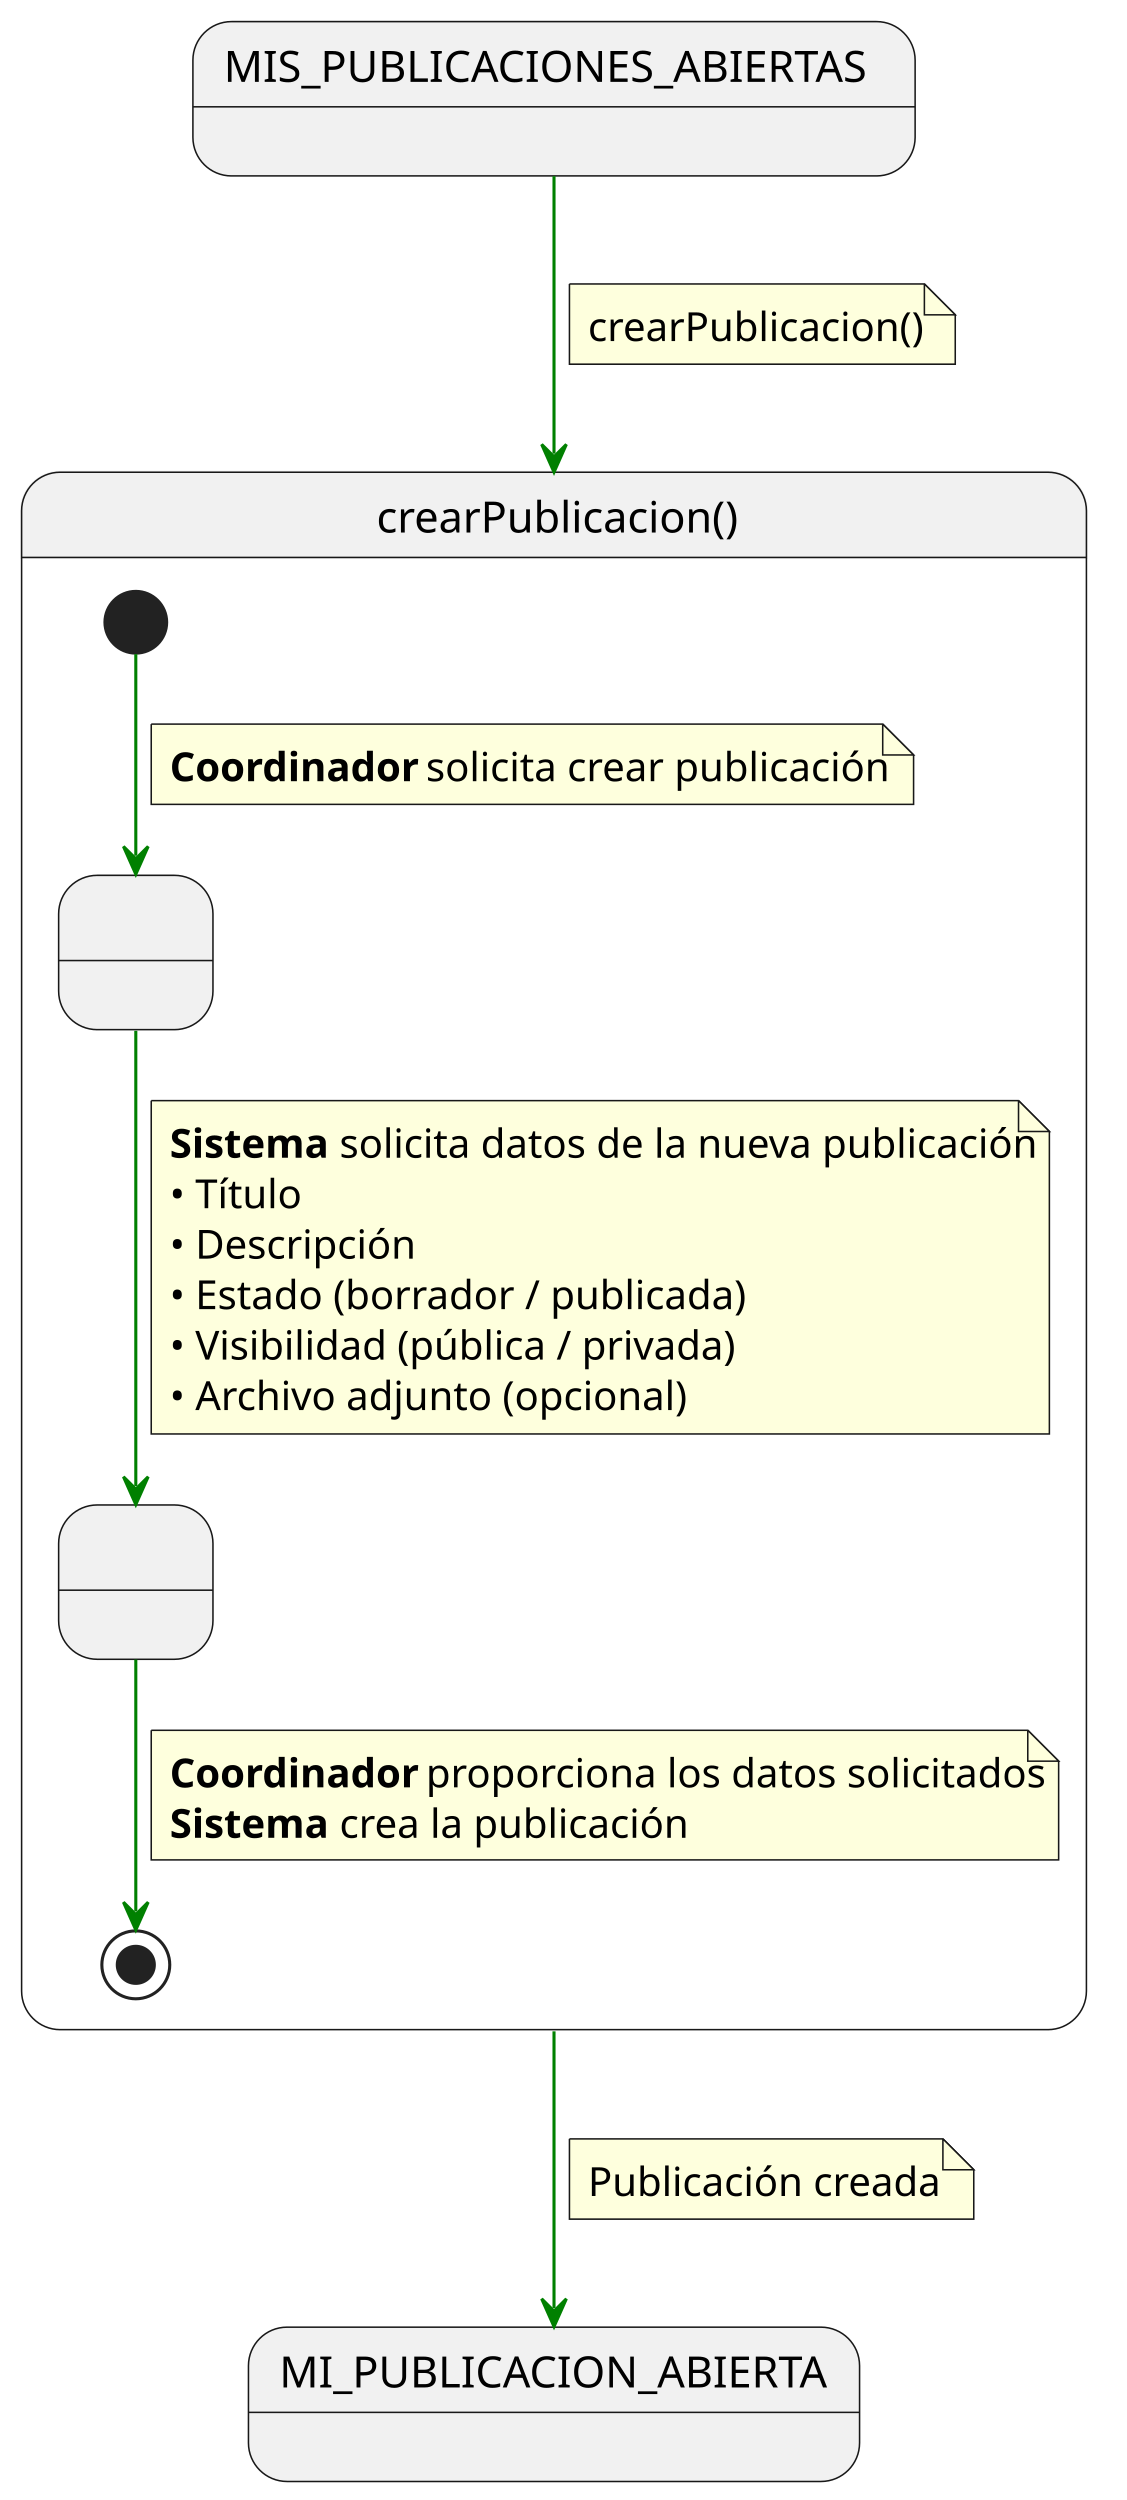
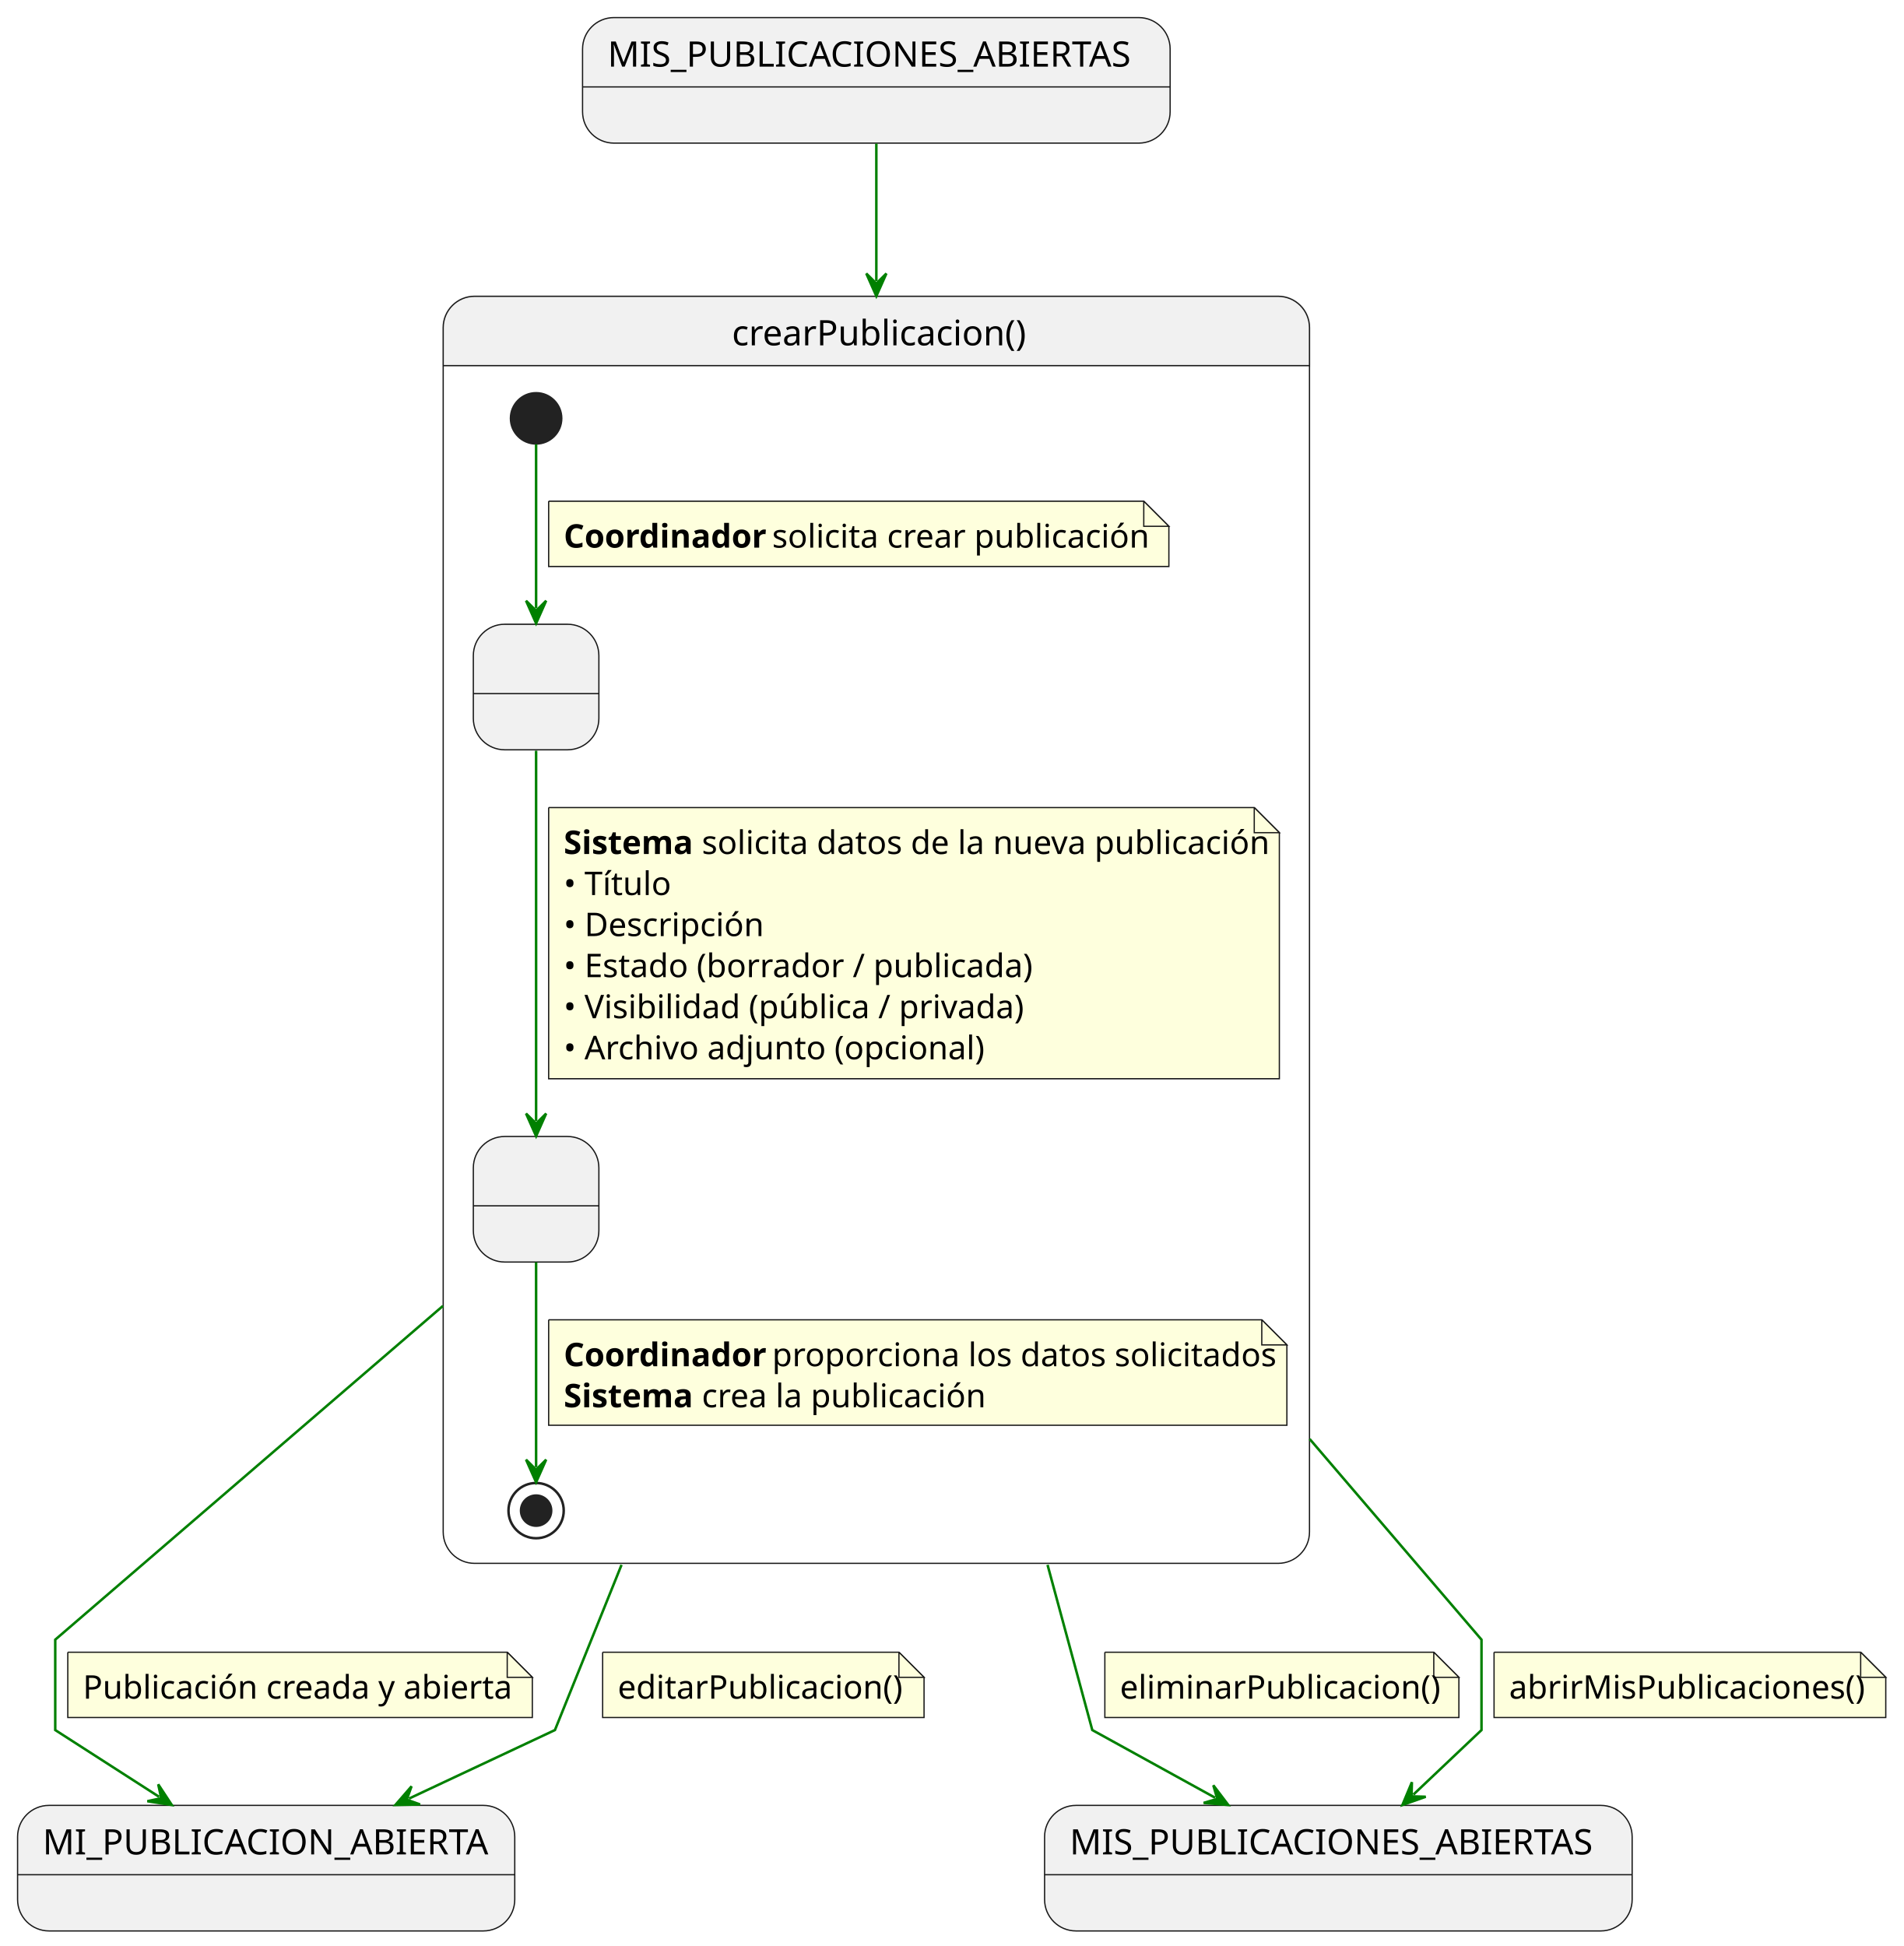
- <svg xmlns="http://www.w3.org/2000/svg" contentStyleType="text/css" height="810px" preserveAspectRatio="none" style="width:365px;height:810px;background:#FFFFFF;" version="1.1" viewBox="0 0 365 810" width="365px" zoomAndPan="magnify">
+ <svg xmlns="http://www.w3.org/2000/svg" contentStyleType="text/css" height="775px" preserveAspectRatio="none" style="width:758px;height:775px;background:#FFFFFF;" version="1.1" viewBox="0 0 758 775" width="758px" zoomAndPan="magnify">
  <defs />
  <g>
-     <path d="M19.5,153 L339.5,153 A12.5,12.5 0 0 1 352,165.5 L352,180.609 L7,180.609 L7,165.5 A12.5,12.5 0 0 1 19.5,153 " fill="#F1F1F1" style="stroke:#F1F1F1;stroke-width:1.0;" />
-     <rect fill="none" height="504.609" rx="12.5" ry="12.5" style="stroke:#181818;stroke-width:0.5;" width="345" x="7" y="153" />
-     <line style="stroke:#181818;stroke-width:0.5;" x1="7" x2="352" y1="180.609" y2="180.609" />
-     <text fill="#000000" font-family="sans-serif" font-size="14" lengthAdjust="spacing" textLength="115" x="122" y="172.533">crearPublicacion()</text>
+     <g id="in1">
+       <rect fill="#F1F1F1" height="50" rx="12.5" ry="12.5" style="stroke:#181818;stroke-width:0.5;" width="234" x="232" y="7" />
+       <line style="stroke:#181818;stroke-width:0.5;" x1="232" x2="466" y1="34.609" y2="34.609" />
+       <text fill="#000000" font-family="sans-serif" font-size="14" lengthAdjust="spacing" textLength="214" x="242" y="26.533">MIS_PUBLICACIONES_ABIERTAS</text>
+     </g>
+     <path d="M189,118 L509,118 A12.5,12.5 0 0 1 521.5,130.5 L521.5,145.609 L176.5,145.609 L176.5,130.5 A12.5,12.5 0 0 1 189,118 " fill="#F1F1F1" style="stroke:#F1F1F1;stroke-width:1.0;" />
+     <rect fill="none" height="504.609" rx="12.5" ry="12.5" style="stroke:#181818;stroke-width:0.5;" width="345" x="176.5" y="118" />
+     <line style="stroke:#181818;stroke-width:0.5;" x1="176.5" x2="521.5" y1="145.609" y2="145.609" />
+     <text fill="#000000" font-family="sans-serif" font-size="14" lengthAdjust="spacing" textLength="115" x="291.5" y="137.533">crearPublicacion()</text>
    <g id="crearPublicacion.SolicitandoDatos">
-       <rect fill="#F1F1F1" height="50" rx="12.5" ry="12.5" style="stroke:#181818;stroke-width:0.5;" width="50" x="19" y="283.609" />
-       <line style="stroke:#181818;stroke-width:0.5;" x1="19" x2="69" y1="311.219" y2="311.219" />
-       <text fill="#000000" font-family="sans-serif" font-size="14" lengthAdjust="spacing" textLength="4" x="42" y="303.143"> </text>
+       <rect fill="#F1F1F1" height="50" rx="12.5" ry="12.5" style="stroke:#181818;stroke-width:0.5;" width="50" x="188.5" y="248.609" />
+       <line style="stroke:#181818;stroke-width:0.5;" x1="188.5" x2="238.5" y1="276.219" y2="276.219" />
+       <text fill="#000000" font-family="sans-serif" font-size="14" lengthAdjust="spacing" textLength="4" x="211.5" y="268.143"> </text>
    </g>
    <g id="crearPublicacion.CreandoPublicacion">
-       <rect fill="#F1F1F1" height="50" rx="12.5" ry="12.5" style="stroke:#181818;stroke-width:0.5;" width="50" x="19" y="487.609" />
-       <line style="stroke:#181818;stroke-width:0.5;" x1="19" x2="69" y1="515.219" y2="515.219" />
-       <text fill="#000000" font-family="sans-serif" font-size="14" lengthAdjust="spacing" textLength="4" x="42" y="507.143"> </text>
+       <rect fill="#F1F1F1" height="50" rx="12.5" ry="12.5" style="stroke:#181818;stroke-width:0.5;" width="50" x="188.5" y="452.609" />
+       <line style="stroke:#181818;stroke-width:0.5;" x1="188.5" x2="238.5" y1="480.219" y2="480.219" />
+       <text fill="#000000" font-family="sans-serif" font-size="14" lengthAdjust="spacing" textLength="4" x="211.5" y="472.143"> </text>
    </g>
-     <ellipse cx="44" cy="201.609" fill="#222222" rx="10" ry="10" style="stroke:#222222;stroke-width:1.0;" />
-     <ellipse cx="44" cy="636.609" fill="none" rx="11" ry="11" style="stroke:#222222;stroke-width:1.0;" />
-     <ellipse cx="44" cy="636.609" fill="#222222" rx="6" ry="6" style="stroke:#222222;stroke-width:1.0;" />
+     <ellipse cx="213.5" cy="166.609" fill="#222222" rx="10" ry="10" style="stroke:#222222;stroke-width:1.0;" />
+     <ellipse cx="213.5" cy="601.609" fill="none" rx="11" ry="11" style="stroke:#222222;stroke-width:1.0;" />
+     <ellipse cx="213.5" cy="601.609" fill="#222222" rx="6" ry="6" style="stroke:#222222;stroke-width:1.0;" />
    <g id="link_*start*crearPublicacion_SolicitandoDatos">
-       <path d="M44,211.929 C44,227.789 44,254.519 44,277.249 " fill="none" id="*start*crearPublicacion-to-SolicitandoDatos" style="stroke:#008000;stroke-width:1.0;" />
-       <polygon fill="#008000" points="44,283.249,48,274.249,44,278.249,40,274.249,44,283.249" style="stroke:#008000;stroke-width:1.0;" />
-       <path d="M49,234.609 L49,260.609 L296,260.609 L296,244.609 L286,234.609 L49,234.609 " fill="#FEFFDD" style="stroke:#181818;stroke-width:0.5;" />
-       <path d="M286,234.609 L286,244.609 L296,244.609 L286,234.609 " fill="#FEFFDD" style="stroke:#181818;stroke-width:0.5;" />
-       <text fill="#000000" font-family="sans-serif" font-size="13" font-weight="bold" lengthAdjust="spacing" textLength="79" x="55" y="253.105">Coordinador</text>
-       <text fill="#000000" font-family="sans-serif" font-size="13" lengthAdjust="spacing" textLength="143" x="138" y="253.105">solicita crear publicación</text>
+       <path d="M213.5,176.929 C213.5,192.789 213.5,219.519 213.5,242.249 " fill="none" id="*start*crearPublicacion-to-SolicitandoDatos" style="stroke:#008000;stroke-width:1.0;" />
+       <polygon fill="#008000" points="213.5,248.249,217.5,239.249,213.5,243.249,209.5,239.249,213.5,248.249" style="stroke:#008000;stroke-width:1.0;" />
+       <path d="M218.5,199.609 L218.5,225.609 L465.5,225.609 L465.5,209.609 L455.5,199.609 L218.5,199.609 " fill="#FEFFDD" style="stroke:#181818;stroke-width:0.5;" />
+       <path d="M455.5,199.609 L455.5,209.609 L465.5,209.609 L455.5,199.609 " fill="#FEFFDD" style="stroke:#181818;stroke-width:0.5;" />
+       <text fill="#000000" font-family="sans-serif" font-size="13" font-weight="bold" lengthAdjust="spacing" textLength="79" x="224.5" y="218.105">Coordinador</text>
+       <text fill="#000000" font-family="sans-serif" font-size="13" lengthAdjust="spacing" textLength="143" x="307.5" y="218.105">solicita crear publicación</text>
    </g>
    <g id="link_SolicitandoDatos_CreandoPublicacion">
-       <path d="M44,333.979 C44,372.909 44,442.689 44,481.469 " fill="none" id="SolicitandoDatos-to-CreandoPublicacion" style="stroke:#008000;stroke-width:1.0;" />
-       <polygon fill="#008000" points="44,487.469,48,478.469,44,482.469,40,478.469,44,487.469" style="stroke:#008000;stroke-width:1.0;" />
-       <path d="M49,356.609 L49,464.609 L340,464.609 L340,366.609 L330,356.609 L49,356.609 " fill="#FEFFDD" style="stroke:#181818;stroke-width:0.5;" />
-       <path d="M330,356.609 L330,366.609 L340,366.609 L330,356.609 " fill="#FEFFDD" style="stroke:#181818;stroke-width:0.5;" />
-       <text fill="#000000" font-family="sans-serif" font-size="13" font-weight="bold" lengthAdjust="spacing" textLength="51" x="55" y="375.104">Sistema</text>
-       <text fill="#000000" font-family="sans-serif" font-size="13" lengthAdjust="spacing" textLength="215" x="110" y="375.104">solicita datos de la nueva publicación</text>
-       <text fill="#000000" font-family="sans-serif" font-size="13" lengthAdjust="spacing" textLength="40" x="55" y="391.456">• Título</text>
-       <text fill="#000000" font-family="sans-serif" font-size="13" lengthAdjust="spacing" textLength="77" x="55" y="407.808">• Descripción</text>
-       <text fill="#000000" font-family="sans-serif" font-size="13" lengthAdjust="spacing" textLength="176" x="55" y="424.159">• Estado (borrador / publicada)</text>
-       <text fill="#000000" font-family="sans-serif" font-size="13" lengthAdjust="spacing" textLength="173" x="55" y="440.511">• Visibilidad (pública / privada)</text>
-       <text fill="#000000" font-family="sans-serif" font-size="13" lengthAdjust="spacing" textLength="157" x="55" y="456.862">• Archivo adjunto (opcional)</text>
+       <path d="M213.5,298.979 C213.5,337.909 213.5,407.689 213.5,446.469 " fill="none" id="SolicitandoDatos-to-CreandoPublicacion" style="stroke:#008000;stroke-width:1.0;" />
+       <polygon fill="#008000" points="213.5,452.469,217.5,443.469,213.5,447.469,209.5,443.469,213.5,452.469" style="stroke:#008000;stroke-width:1.0;" />
+       <path d="M218.5,321.609 L218.5,429.609 L509.5,429.609 L509.5,331.609 L499.5,321.609 L218.5,321.609 " fill="#FEFFDD" style="stroke:#181818;stroke-width:0.5;" />
+       <path d="M499.5,321.609 L499.5,331.609 L509.5,331.609 L499.5,321.609 " fill="#FEFFDD" style="stroke:#181818;stroke-width:0.5;" />
+       <text fill="#000000" font-family="sans-serif" font-size="13" font-weight="bold" lengthAdjust="spacing" textLength="51" x="224.5" y="340.104">Sistema</text>
+       <text fill="#000000" font-family="sans-serif" font-size="13" lengthAdjust="spacing" textLength="215" x="279.5" y="340.104">solicita datos de la nueva publicación</text>
+       <text fill="#000000" font-family="sans-serif" font-size="13" lengthAdjust="spacing" textLength="40" x="224.5" y="356.456">• Título</text>
+       <text fill="#000000" font-family="sans-serif" font-size="13" lengthAdjust="spacing" textLength="77" x="224.5" y="372.808">• Descripción</text>
+       <text fill="#000000" font-family="sans-serif" font-size="13" lengthAdjust="spacing" textLength="176" x="224.5" y="389.159">• Estado (borrador / publicada)</text>
+       <text fill="#000000" font-family="sans-serif" font-size="13" lengthAdjust="spacing" textLength="173" x="224.5" y="405.511">• Visibilidad (pública / privada)</text>
+       <text fill="#000000" font-family="sans-serif" font-size="13" lengthAdjust="spacing" textLength="157" x="224.5" y="421.862">• Archivo adjunto (opcional)</text>
    </g>
    <g id="link_CreandoPublicacion_*end*crearPublicacion">
-       <path d="M44,537.709 C44,564.379 44,600.109 44,619.309 " fill="none" id="CreandoPublicacion-to-*end*crearPublicacion" style="stroke:#008000;stroke-width:1.0;" />
-       <polygon fill="#008000" points="44,625.309,48,616.309,44,620.309,40,616.309,44,625.309" style="stroke:#008000;stroke-width:1.0;" />
-       <path d="M49,560.609 L49,602.609 L343,602.609 L343,570.609 L333,560.609 L49,560.609 " fill="#FEFFDD" style="stroke:#181818;stroke-width:0.5;" />
-       <path d="M333,560.609 L333,570.609 L343,570.609 L333,560.609 " fill="#FEFFDD" style="stroke:#181818;stroke-width:0.5;" />
-       <text fill="#000000" font-family="sans-serif" font-size="13" font-weight="bold" lengthAdjust="spacing" textLength="79" x="55" y="579.105">Coordinador</text>
-       <text fill="#000000" font-family="sans-serif" font-size="13" lengthAdjust="spacing" textLength="190" x="138" y="579.105">proporciona los datos solicitados</text>
-       <text fill="#000000" font-family="sans-serif" font-size="13" font-weight="bold" lengthAdjust="spacing" textLength="51" x="55" y="595.456">Sistema</text>
-       <text fill="#000000" font-family="sans-serif" font-size="13" lengthAdjust="spacing" textLength="108" x="110" y="595.456">crea la publicación</text>
+       <path d="M213.5,502.709 C213.5,529.379 213.5,565.109 213.5,584.309 " fill="none" id="CreandoPublicacion-to-*end*crearPublicacion" style="stroke:#008000;stroke-width:1.0;" />
+       <polygon fill="#008000" points="213.5,590.309,217.5,581.309,213.5,585.309,209.5,581.309,213.5,590.309" style="stroke:#008000;stroke-width:1.0;" />
+       <path d="M218.5,525.609 L218.5,567.609 L512.5,567.609 L512.5,535.609 L502.5,525.609 L218.5,525.609 " fill="#FEFFDD" style="stroke:#181818;stroke-width:0.5;" />
+       <path d="M502.5,525.609 L502.5,535.609 L512.5,535.609 L502.5,525.609 " fill="#FEFFDD" style="stroke:#181818;stroke-width:0.5;" />
+       <text fill="#000000" font-family="sans-serif" font-size="13" font-weight="bold" lengthAdjust="spacing" textLength="79" x="224.5" y="544.105">Coordinador</text>
+       <text fill="#000000" font-family="sans-serif" font-size="13" lengthAdjust="spacing" textLength="190" x="307.5" y="544.105">proporciona los datos solicitados</text>
+       <text fill="#000000" font-family="sans-serif" font-size="13" font-weight="bold" lengthAdjust="spacing" textLength="51" x="224.5" y="560.456">Sistema</text>
+       <text fill="#000000" font-family="sans-serif" font-size="13" lengthAdjust="spacing" textLength="108" x="279.5" y="560.456">crea la publicación</text>
+     </g>
+     <g id="MI_PUBLICACION_ABIERTA">
+       <rect fill="#F1F1F1" height="50" rx="12.5" ry="12.5" style="stroke:#181818;stroke-width:0.5;" width="198" x="7" y="719" />
+       <line style="stroke:#181818;stroke-width:0.5;" x1="7" x2="205" y1="746.609" y2="746.609" />
+       <text fill="#000000" font-family="sans-serif" font-size="14" lengthAdjust="spacing" textLength="178" x="17" y="738.533">MI_PUBLICACION_ABIERTA</text>
    </g>
    <g id="MIS_PUBLICACIONES_ABIERTAS">
-       <rect fill="#F1F1F1" height="50" rx="12.5" ry="12.5" style="stroke:#181818;stroke-width:0.5;" width="234" x="62.5" y="7" />
-       <line style="stroke:#181818;stroke-width:0.5;" x1="62.5" x2="296.5" y1="34.609" y2="34.609" />
-       <text fill="#000000" font-family="sans-serif" font-size="14" lengthAdjust="spacing" textLength="214" x="72.5" y="26.533">MIS_PUBLICACIONES_ABIERTAS</text>
+       <rect fill="#F1F1F1" height="50" rx="12.5" ry="12.5" style="stroke:#181818;stroke-width:0.5;" width="234" x="416" y="719" />
+       <line style="stroke:#181818;stroke-width:0.5;" x1="416" x2="650" y1="746.609" y2="746.609" />
+       <text fill="#000000" font-family="sans-serif" font-size="14" lengthAdjust="spacing" textLength="214" x="426" y="738.533">MIS_PUBLICACIONES_ABIERTAS</text>
    </g>
-     <g id="MI_PUBLICACION_ABIERTA">
-       <rect fill="#F1F1F1" height="50" rx="12.5" ry="12.5" style="stroke:#181818;stroke-width:0.5;" width="198" x="80.5" y="754" />
-       <line style="stroke:#181818;stroke-width:0.5;" x1="80.5" x2="278.5" y1="781.609" y2="781.609" />
-       <text fill="#000000" font-family="sans-serif" font-size="14" lengthAdjust="spacing" textLength="178" x="90.5" y="773.533">MI_PUBLICACION_ABIERTA</text>
-     </g>
-     <g id="link_MIS_PUBLICACIONES_ABIERTAS_crearPublicacion">
-       <path d="M179.5,57.09 C179.5,78.96 179.5,107.72 179.5,146.98 " fill="none" id="MIS_PUBLICACIONES_ABIERTAS-to-crearPublicacion" style="stroke:#008000;stroke-width:1.0;" />
-       <polygon fill="#008000" points="179.5,152.98,183.5,143.98,179.5,147.98,175.5,143.98,179.5,152.98" style="stroke:#008000;stroke-width:1.0;" />
-       <path d="M184.5,92 L184.5,118 L309.5,118 L309.5,102 L299.5,92 L184.5,92 " fill="#FEFFDD" style="stroke:#181818;stroke-width:0.5;" />
-       <path d="M299.5,92 L299.5,102 L309.5,102 L299.5,92 " fill="#FEFFDD" style="stroke:#181818;stroke-width:0.5;" />
-       <text fill="#000000" font-family="sans-serif" font-size="13" lengthAdjust="spacing" textLength="104" x="190.5" y="110.495">crearPublicacion()</text>
+     <g id="link_in1_crearPublicacion">
+       <path d="M349,57.2 C349,72.35 349,87.58 349,111.92 " fill="none" id="in1-to-crearPublicacion" style="stroke:#008000;stroke-width:1.0;" />
+       <polygon fill="#008000" points="349,117.92,353,108.92,349,112.92,345,108.92,349,117.92" style="stroke:#008000;stroke-width:1.0;" />
    </g>
    <g id="link_crearPublicacion_MI_PUBLICACION_ABIERTA">
-       <path d="M179.5,658.15 C179.5,697.3 179.5,725.96 179.5,747.81 " fill="none" id="crearPublicacion-to-MI_PUBLICACION_ABIERTA" style="stroke:#008000;stroke-width:1.0;" />
-       <polygon fill="#008000" points="179.5,753.81,183.5,744.81,179.5,748.81,175.5,744.81,179.5,753.81" style="stroke:#008000;stroke-width:1.0;" />
-       <path d="M184.5,693 L184.5,719 L315.5,719 L315.5,703 L305.5,693 L184.5,693 " fill="#FEFFDD" style="stroke:#181818;stroke-width:0.5;" />
-       <path d="M305.5,693 L305.5,703 L315.5,703 L305.5,693 " fill="#FEFFDD" style="stroke:#181818;stroke-width:0.5;" />
-       <text fill="#000000" font-family="sans-serif" font-size="13" lengthAdjust="spacing" textLength="110" x="190.5" y="711.495">Publicación creada</text>
+       <path d="M176.4,520.08 C97.8,587.75 22,653 22,653 C22,653 22,689 22,689 C22,689 41.013,701.226 63.373,715.596 " fill="none" id="crearPublicacion-to-MI_PUBLICACION_ABIERTA" style="stroke:#008000;stroke-width:1.0;" />
+       <polygon fill="#008000" points="68.42,718.84,63.011,710.609,64.214,716.137,58.686,717.339,68.42,718.84" style="stroke:#008000;stroke-width:1.0;" />
+       <path d="M27,658 L27,684 L212,684 L212,668 L202,658 L27,658 " fill="#FEFFDD" style="stroke:#181818;stroke-width:0.5;" />
+       <path d="M202,658 L202,668 L212,668 L202,658 " fill="#FEFFDD" style="stroke:#181818;stroke-width:0.5;" />
+       <text fill="#000000" font-family="sans-serif" font-size="13" lengthAdjust="spacing" textLength="164" x="33" y="676.495">Publicación creada y abierta</text>
+     </g>
+     <g id="link_crearPublicacion_MI_PUBLICACION_ABIERTA">
+       <path d="M247.52,623.21 C231.99,661.75 221,689 221,689 C221,689 193.491,701.92 162.881,716.29 " fill="none" id="crearPublicacion-to-MI_PUBLICACION_ABIERTA-1" style="stroke:#008000;stroke-width:1.0;" />
+       <polygon fill="#008000" points="157.45,718.84,167.297,718.636,161.976,716.715,163.897,711.394,157.45,718.84" style="stroke:#008000;stroke-width:1.0;" />
+       <path d="M240,658 L240,684 L368,684 L368,668 L358,658 L240,658 " fill="#FEFFDD" style="stroke:#181818;stroke-width:0.5;" />
+       <path d="M358,658 L358,668 L368,668 L358,658 " fill="#FEFFDD" style="stroke:#181818;stroke-width:0.5;" />
+       <text fill="#000000" font-family="sans-serif" font-size="13" lengthAdjust="spacing" textLength="107" x="246" y="676.495">editarPublicacion()</text>
+     </g>
+     <g id="link_crearPublicacion_MIS_PUBLICACIONES_ABIERTAS">
+       <path d="M417.18,623.21 C427.62,661.75 435,689 435,689 C435,689 457.814,701.575 483.904,715.945 " fill="none" id="crearPublicacion-to-MIS_PUBLICACIONES_ABIERTAS" style="stroke:#008000;stroke-width:1.0;" />
+       <polygon fill="#008000" points="489.16,718.84,483.207,710.994,484.78,716.428,479.347,718.002,489.16,718.84" style="stroke:#008000;stroke-width:1.0;" />
+       <path d="M440,658 L440,684 L581,684 L581,668 L571,658 L440,658 " fill="#FEFFDD" style="stroke:#181818;stroke-width:0.5;" />
+       <path d="M571,658 L571,668 L581,668 L571,658 " fill="#FEFFDD" style="stroke:#181818;stroke-width:0.5;" />
+       <text fill="#000000" font-family="sans-serif" font-size="13" lengthAdjust="spacing" textLength="120" x="446" y="676.495">eliminarPublicacion()</text>
+     </g>
+     <g id="link_crearPublicacion_MIS_PUBLICACIONES_ABIERTAS">
+       <path d="M521.58,573.09 C560.21,618.21 590,653 590,653 C590,653 590,689 590,689 C590,689 578.037,700.345 562.857,714.715 " fill="none" id="crearPublicacion-to-MIS_PUBLICACIONES_ABIERTAS-1" style="stroke:#008000;stroke-width:1.0;" />
+       <polygon fill="#008000" points="558.5,718.84,567.786,715.558,562.131,715.403,562.286,709.748,558.5,718.84" style="stroke:#008000;stroke-width:1.0;" />
+       <path d="M595,658 L595,684 L751,684 L751,668 L741,658 L595,658 " fill="#FEFFDD" style="stroke:#181818;stroke-width:0.5;" />
+       <path d="M741,658 L741,668 L751,668 L741,658 " fill="#FEFFDD" style="stroke:#181818;stroke-width:0.5;" />
+       <text fill="#000000" font-family="sans-serif" font-size="13" lengthAdjust="spacing" textLength="135" x="601" y="676.495">abrirMisPublicaciones()</text>
    </g>
  </g>
</svg>
